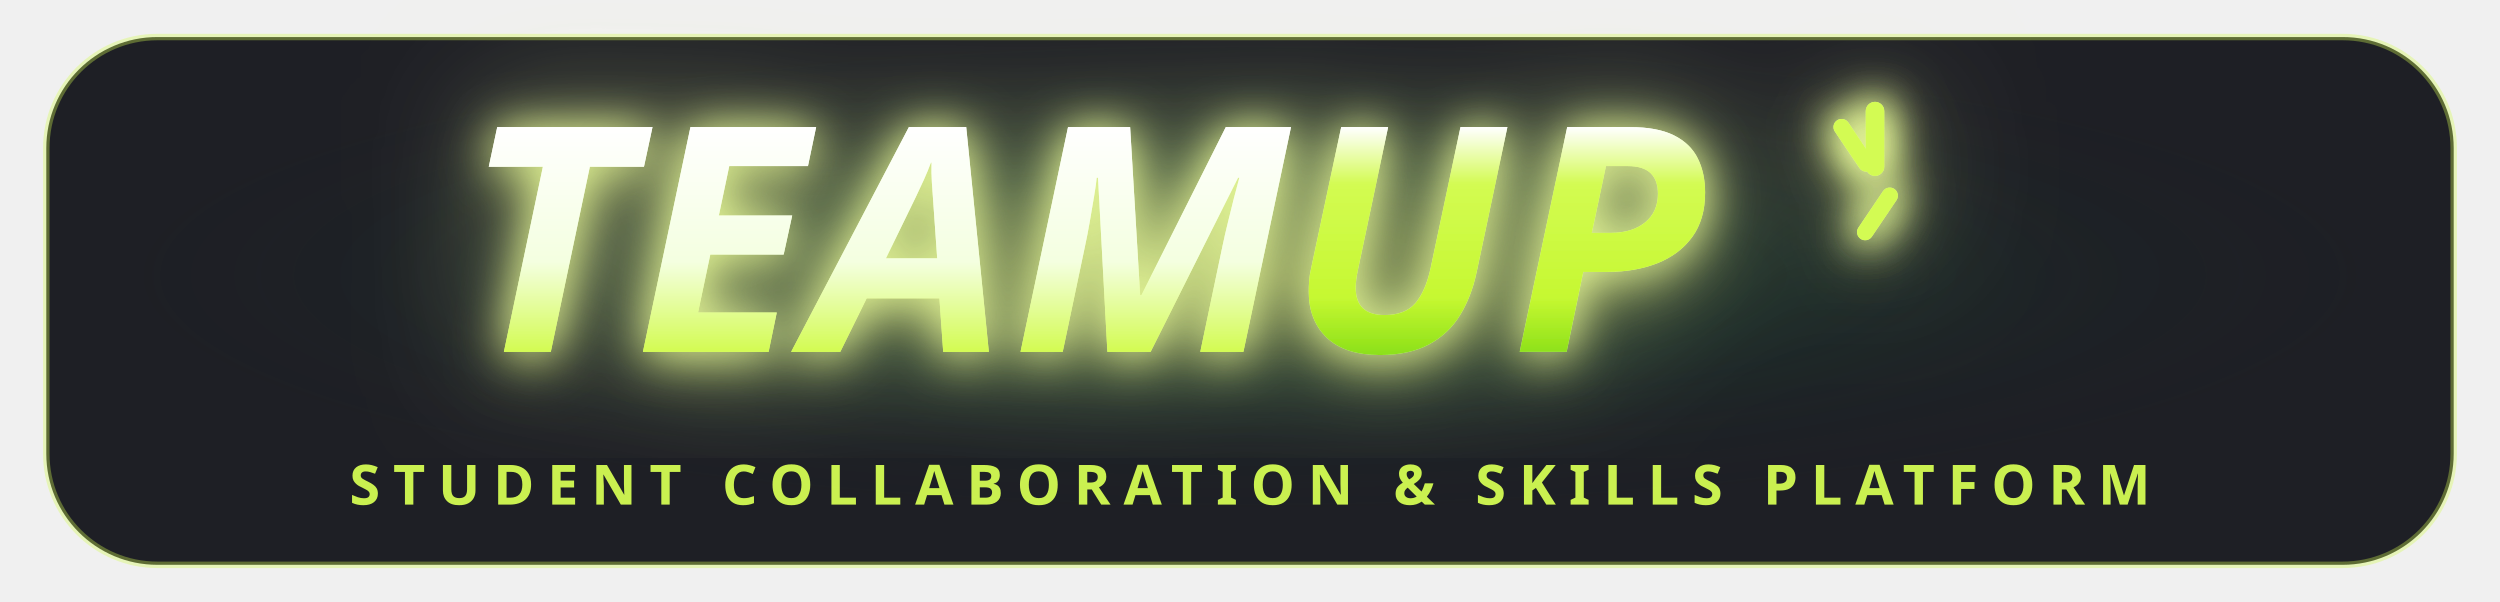
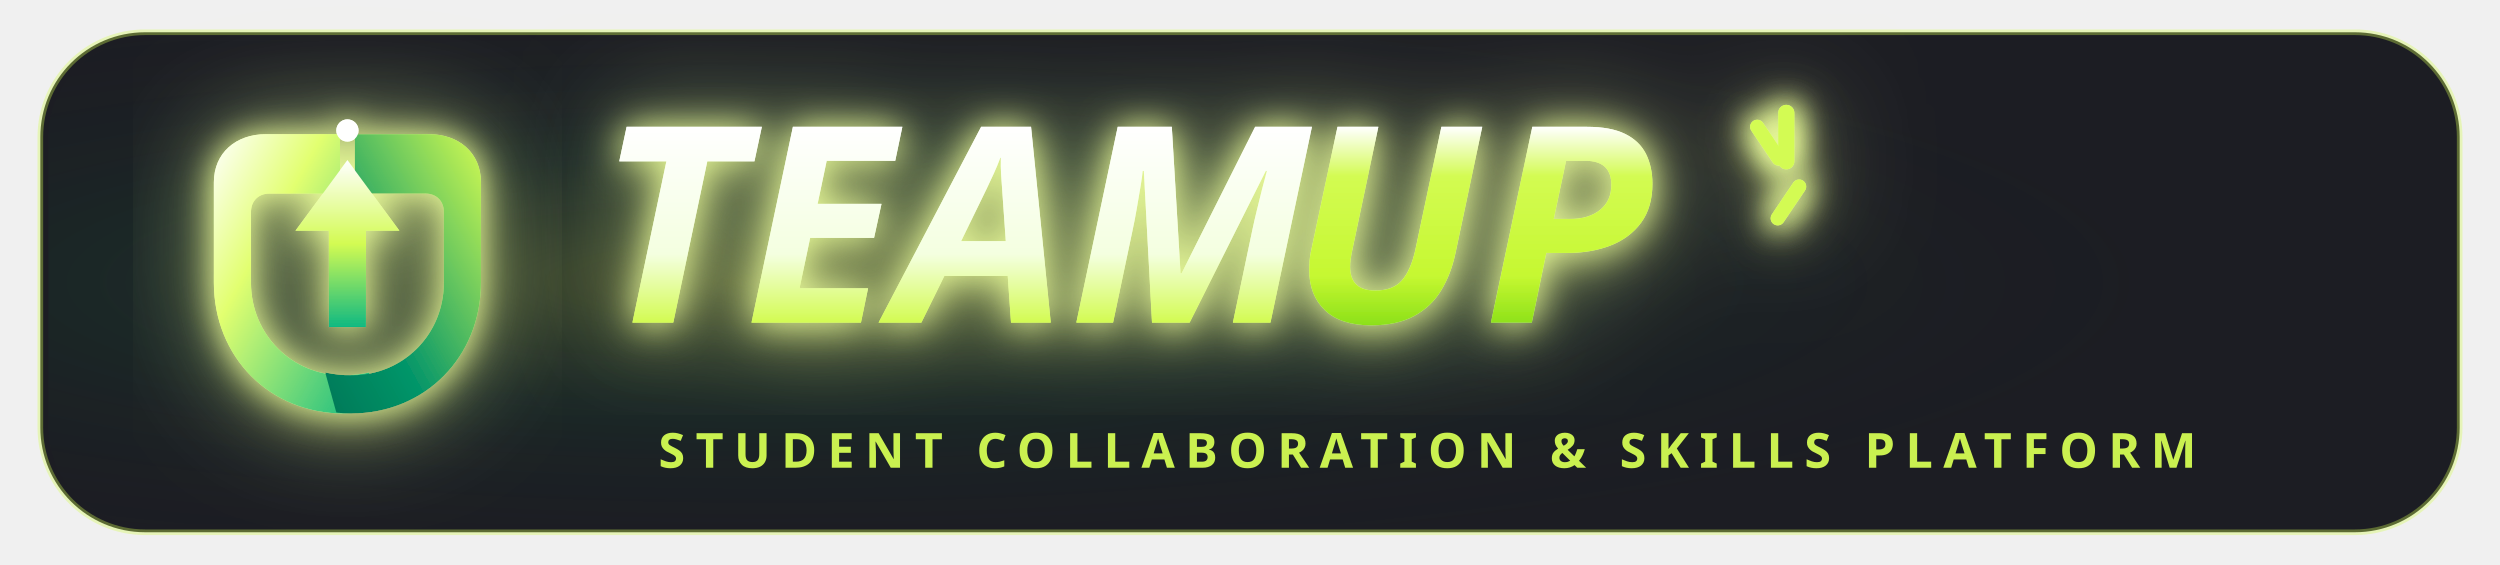
- <svg xmlns="http://www.w3.org/2000/svg" viewBox="0 0 540 130" width="540" height="130" fill="none">
+ <svg xmlns="http://www.w3.org/2000/svg" viewBox="0 0 620 140" width="620" height="140" fill="none">
  <defs>
-     <filter id="teamup-neon-glow" x="-30%" y="-40%" width="160%" height="180%">
-       <feGaussianBlur in="SourceGraphic" stdDeviation="15" result="blurWide" />
+     <filter id="neon-glow" x="-30%" y="-40%" width="160%" height="180%">
+       <feGaussianBlur in="SourceGraphic" stdDeviation="14" result="blurWide" />
      <feColorMatrix type="matrix" values="         0 0 0 0 0.827         0 0 0 0 0.984         0 0 0 0 0.322         0 0 0 0.7 0" in="blurWide" result="glowWide" />
-       <feGaussianBlur in="SourceGraphic" stdDeviation="5" result="blurCore" />
+       <feGaussianBlur in="SourceGraphic" stdDeviation="4.5" result="blurCore" />
      <feColorMatrix type="matrix" values="         0 0 0 0 0.827         0 0 0 0 0.984         0 0 0 0 0.322         0 0 0 1 0" in="blurCore" result="glowCore" />
-       <feDropShadow dx="0" dy="4" stdDeviation="6" flood-color="#000000" flood-opacity="0.85" result="dropShadow" />
+       <feDropShadow dx="0" dy="4" stdDeviation="6" flood-color="#000000" flood-opacity="0.8" result="shadow" />
      <feMerge>
-         <feMergeNode in="dropShadow" />
+         <feMergeNode in="shadow" />
        <feMergeNode in="glowWide" />
        <feMergeNode in="glowCore" />
        <feMergeNode in="SourceGraphic" />
      </feMerge>
    </filter>
    <filter id="ray-glow" x="-50%" y="-50%" width="200%" height="200%">
-       <feGaussianBlur in="SourceGraphic" stdDeviation="4" result="blurRay" />
-       <feColorMatrix type="matrix" values="         0 0 0 0 0.827         0 0 0 0 0.984         0 0 0 0 0.322         0 0 0 0.95 0" in="blurRay" result="glowRay" />
+       <feGaussianBlur in="SourceGraphic" stdDeviation="3.5" result="blurRay" />
+       <feColorMatrix type="matrix" values="         0 0 0 0 0.827         0 0 0 0 0.984         0 0 0 0 0.322         0 0 0 1 0" in="blurRay" result="glowRay" />
      <feMerge>
        <feMergeNode in="glowRay" />
        <feMergeNode in="SourceGraphic" />
      </feMerge>
    </filter>
+     <linearGradient id="emblem-wing-left" x1="0" y1="0" x2="1" y2="1">
+       <stop offset="0%" stop-color="#ffffff" />
+       <stop offset="35%" stop-color="#e2ff70" />
+       <stop offset="100%" stop-color="#10b981" />
+     </linearGradient>
+     <linearGradient id="emblem-wing-right" x1="1" y1="0" x2="0" y2="1">
+       <stop offset="0%" stop-color="#d3fb52" />
+       <stop offset="65%" stop-color="#059669" />
+       <stop offset="100%" stop-color="#047857" />
+     </linearGradient>
+     <linearGradient id="emblem-arrow" x1="0" y1="1" x2="0" y2="0">
+       <stop offset="0%" stop-color="#10b981" />
+       <stop offset="50%" stop-color="#d3fb52" />
+       <stop offset="100%" stop-color="#ffffff" />
+     </linearGradient>
    <linearGradient id="team-text-grad" x1="0%" y1="0%" x2="0%" y2="100%">
      <stop offset="0%" stop-color="#ffffff" />
-       <stop offset="60%" stop-color="#f4ffe0" />
+       <stop offset="65%" stop-color="#f4ffe0" />
      <stop offset="100%" stop-color="#d3fb52" />
    </linearGradient>
    <linearGradient id="up-text-grad" x1="0%" y1="0%" x2="0%" y2="100%">
      <stop offset="0%" stop-color="#ffffff" />
      <stop offset="25%" stop-color="#d3fb52" />
      <stop offset="75%" stop-color="#c6f831" />
      <stop offset="100%" stop-color="#8ce019" />
    </linearGradient>
-     <linearGradient id="pill-line" x1="0%" y1="0%" x2="100%" y2="0%">
-       <stop offset="0%" stop-color="#d3fb52" stop-opacity="0.1" />
-       <stop offset="50%" stop-color="#d3fb52" stop-opacity="0.75" />
-       <stop offset="100%" stop-color="#d3fb52" stop-opacity="0.1" />
+     <linearGradient id="divider-grad" x1="0%" y1="0%" x2="100%" y2="0%">
+       <stop offset="0%" stop-color="#d3fb52" stop-opacity="0.05" />
+       <stop offset="35%" stop-color="#d3fb52" stop-opacity="0.8" />
+       <stop offset="100%" stop-color="#d3fb52" stop-opacity="0.05" />
    </linearGradient>
-     <radialGradient id="neon-flare" cx="50%" cy="45%" r="48%">
-       <stop offset="0%" stop-color="#d3fb52" stop-opacity="0.25" />
-       <stop offset="45%" stop-color="#15733f" stop-opacity="0.15" />
+     <radialGradient id="card-flare" cx="30%" cy="50%" r="60%">
+       <stop offset="0%" stop-color="#d3fb52" stop-opacity="0.22" />
+       <stop offset="45%" stop-color="#15733f" stop-opacity="0.12" />
      <stop offset="100%" stop-color="#14151c" stop-opacity="0" />
    </radialGradient>
  </defs>
  <g transform="translate(10, 8)">
-     <rect x="0" y="0" width="520" height="114" rx="24" fill="#14151c" fill-opacity="0.95" stroke="#d3fb52" stroke-opacity="0.35" stroke-width="1.4" />
-     <rect x="2" y="2" width="516" height="110" rx="22" fill="url(#neon-flare)" />
-     <g filter="url(#teamup-neon-glow)">
-       <text x="90" y="68" font-family="'Barlow Condensed', 'Antonio', 'Impact', 'Arial Black', sans-serif" font-weight="900" font-style="italic" font-size="68" letter-spacing="1" fill="url(#team-text-grad)">
+     <rect x="0" y="0" width="600" height="124" rx="26" fill="#14151c" fill-opacity="0.96" stroke="#d3fb52" stroke-opacity="0.35" stroke-width="1.4" />
+     <rect x="2" y="2" width="596" height="120" rx="24" fill="url(#card-flare)" />
+     <g transform="translate(32, 17) scale(0.92)" filter="url(#neon-glow)">
+       <path d="M12 22 C12 14 18 9 26 9 L46 9 L46 25 L27 25 C24 25 22 27 22 30 L22 49 C22 63 33 74 47 74 C49 74 52 73.7 54 73.2 L51 84 C50 84.2 48 84.3 47 84.3 C27 84.3 12 69 12 49 Z" fill="url(#emblem-wing-left)" />
+       <path d="M84 22 C84 14 78 9 70 9 L50 9 L50 25 L69 25 C72 25 74 27 74 30 L74 49 C74 63 63 74 49 74 C47 74 44 73.7 42 73.2 L45 84 C46 84.2 48 84.3 49 84.3 C69 84.3 84 69 84 49 Z" fill="url(#emblem-wing-right)" />
+       <path d="M48 16 L62 35 L53 35 L53 61 L43 61 L43 35 L34 35 Z" fill="url(#emblem-arrow)" />
+       <circle cx="48" cy="8" r="3" fill="#ffffff" />
+     </g>
+     <g filter="url(#neon-glow)" transform="translate(138, 0)">
+       <text x="0" y="72" font-family="'Barlow Condensed', 'Antonio', 'Impact', 'Arial Black', sans-serif" font-weight="900" font-style="italic" font-size="68" letter-spacing="0.5" fill="url(#team-text-grad)">
        TEAM
      </text>
-       <text x="268" y="68" font-family="'Barlow Condensed', 'Antonio', 'Impact', 'Arial Black', sans-serif" font-weight="900" font-style="italic" font-size="68" letter-spacing="1.5" fill="url(#up-text-grad)">
+       <text x="172" y="72" font-family="'Barlow Condensed', 'Antonio', 'Impact', 'Arial Black', sans-serif" font-weight="900" font-style="italic" font-size="68" letter-spacing="1" fill="url(#up-text-grad)">
        UP
      </text>
-       <g transform="translate(382, 14)" filter="url(#ray-glow)">
+       <g transform="translate(282, 18)" filter="url(#ray-glow)">
        <rect x="0" y="6" width="3.5" height="13" rx="1.75" fill="#d3fb52" transform="rotate(-34)" />
        <rect x="11" y="0" width="4" height="16" rx="2" fill="#d3fb52" />
        <rect x="23" y="6" width="3.5" height="13" rx="1.75" fill="#d3fb52" transform="rotate(34)" />
      </g>
    </g>
-     <line x1="60" y1="84" x2="460" y2="84" stroke="url(#pill-line)" stroke-width="1.5" />
-     <text x="260" y="101" text-anchor="middle" font-family="'DM Sans', 'Plus Jakarta Sans', sans-serif" font-weight="700" font-size="12" fill="#d3fb52" letter-spacing="2.8" opacity="0.95">
+     <line x1="138" y1="88" x2="550" y2="88" stroke="url(#divider-grad)" stroke-width="1.5" />
+     <text x="344" y="108" text-anchor="middle" font-family="'DM Sans', 'Plus Jakarta Sans', sans-serif" font-weight="700" font-size="12" fill="#d3fb52" letter-spacing="2.6" opacity="0.95">
      STUDENT COLLABORATION &amp; SKILLS PLATFORM
    </text>
  </g>
</svg>
